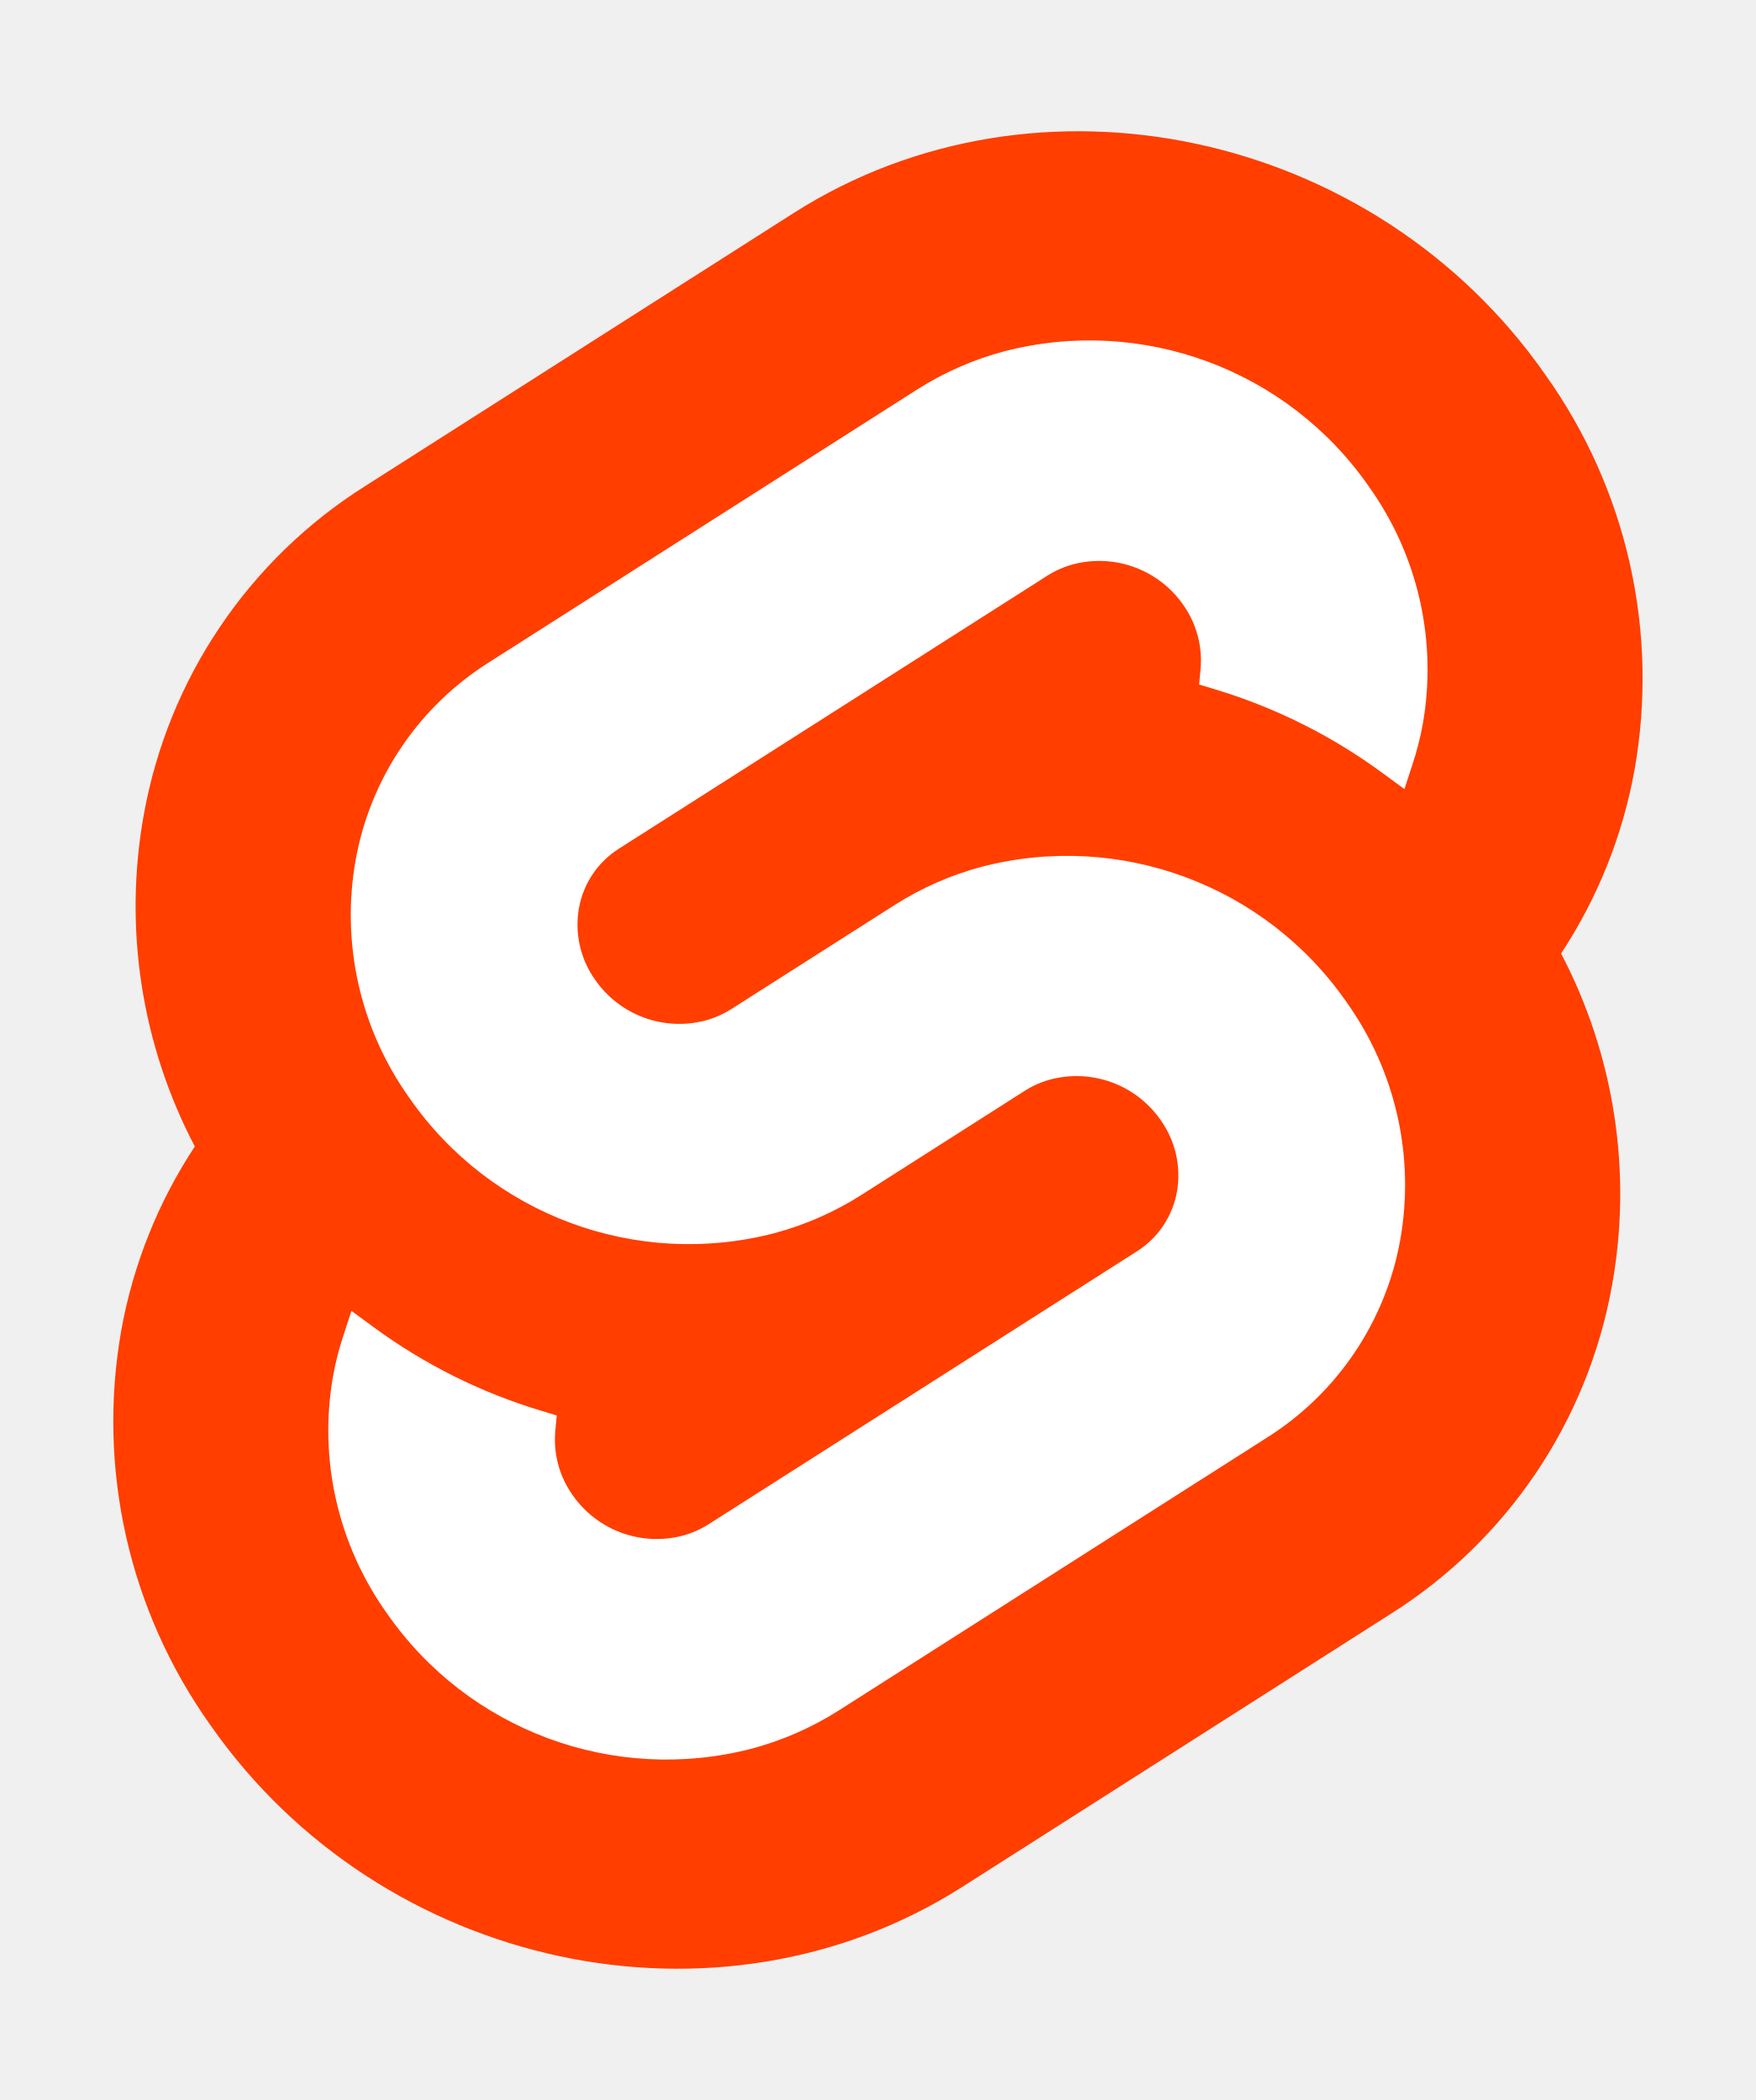
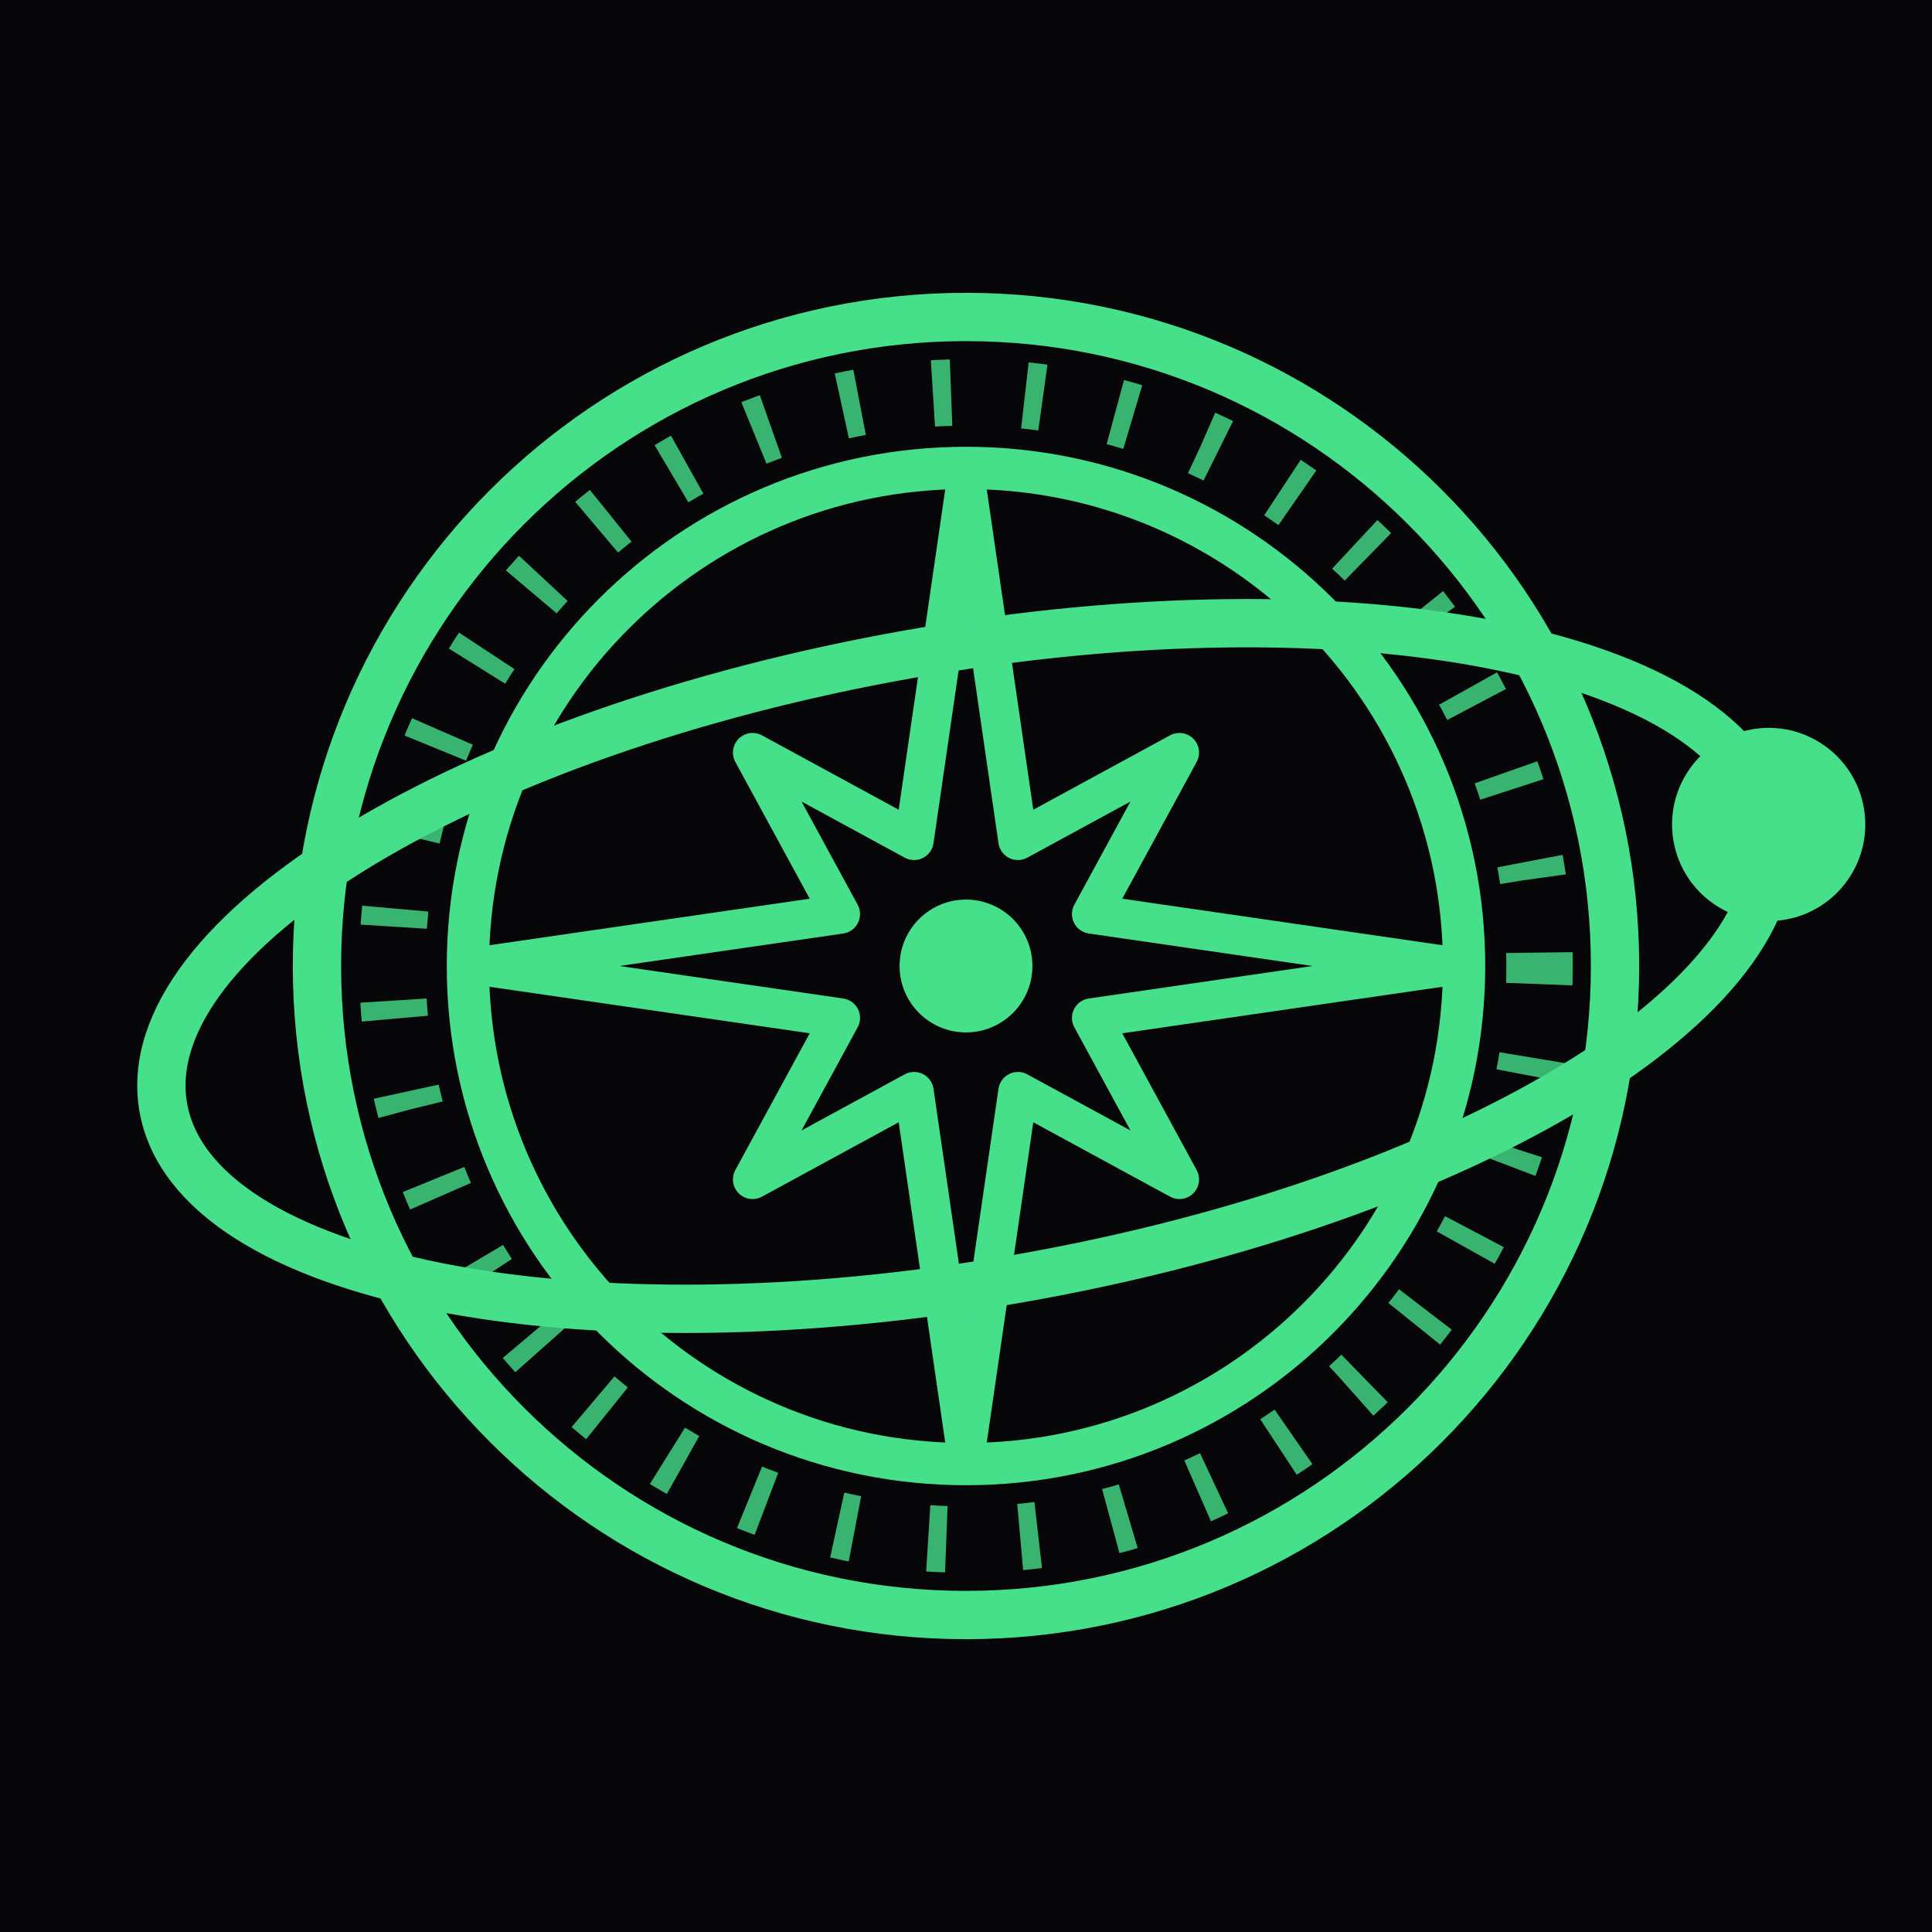
- <svg xmlns="http://www.w3.org/2000/svg" width="107" height="128" viewBox="0 0 107 128">
-   <path d="M94.157 22.819c-10.4-14.885-30.94-19.297-45.792-9.835L22.282 29.608A29.92 29.92 0 0 0 8.764 49.65a31.5 31.5 0 0 0 3.108 20.231 30 30 0 0 0-4.477 11.183 31.9 31.9 0 0 0 5.448 24.116c10.402 14.887 30.942 19.297 45.791 9.835l26.083-16.624A29.92 29.92 0 0 0 98.235 78.35a31.53 31.53 0 0 0-3.105-20.232 30 30 0 0 0 4.474-11.182 31.88 31.88 0 0 0-5.447-24.116" style="fill:#ff3e00" />
-   <path d="M45.817 106.582a20.72 20.72 0 0 1-22.237-8.243 19.17 19.17 0 0 1-3.277-14.503 18 18 0 0 1 .624-2.435l.49-1.498 1.337.981a33.6 33.6 0 0 0 10.203 5.098l.97.294-.09.968a5.85 5.85 0 0 0 1.052 3.878 6.24 6.24 0 0 0 6.695 2.485 5.8 5.8 0 0 0 1.603-.704L69.27 76.28a5.43 5.43 0 0 0 2.45-3.631 5.8 5.8 0 0 0-.987-4.371 6.24 6.24 0 0 0-6.698-2.487 5.7 5.7 0 0 0-1.6.704l-9.953 6.345a19 19 0 0 1-5.296 2.326 20.72 20.72 0 0 1-22.237-8.243 19.17 19.17 0 0 1-3.277-14.502 17.99 17.99 0 0 1 8.13-12.052l26.081-16.623a19 19 0 0 1 5.3-2.329 20.72 20.72 0 0 1 22.237 8.243 19.17 19.17 0 0 1 3.277 14.503 18 18 0 0 1-.624 2.435l-.49 1.498-1.337-.98a33.6 33.6 0 0 0-10.203-5.1l-.97-.294.09-.968a5.86 5.86 0 0 0-1.052-3.878 6.24 6.24 0 0 0-6.696-2.485 5.8 5.8 0 0 0-1.602.704L37.73 51.72a5.42 5.42 0 0 0-2.449 3.63 5.79 5.79 0 0 0 .986 4.372 6.24 6.24 0 0 0 6.698 2.486 5.8 5.8 0 0 0 1.602-.704l9.952-6.342a19 19 0 0 1 5.295-2.328 20.72 20.72 0 0 1 22.237 8.242 19.17 19.17 0 0 1 3.277 14.503 18 18 0 0 1-8.13 12.053l-26.081 16.622a19 19 0 0 1-5.3 2.328" style="fill:#fff" />
+ <svg xmlns="http://www.w3.org/2000/svg" viewBox="0 0 64 64" width="64" height="64">
+   <rect width="64" height="64" fill="#07070a" />
+   <g fill="none" stroke="#46e08a">
+     <g transform="rotate(-10 32 32)">
+       <ellipse cx="32" cy="32" rx="27" ry="10.5" stroke-width="1.6" />
+       <circle cx="59" cy="32" r="3.2" fill="#46e08a" stroke="none" />
+     </g>
+     <circle cx="32" cy="32" r="21.5" stroke-width="1.6" />
+     <circle cx="32" cy="32" r="19" stroke-width="2.2" stroke-dasharray="0.6 2.45" opacity="0.8" />
+     <circle cx="32" cy="32" r="16.5" stroke-width="1.4" />
+     <path stroke-width="1.3" stroke-linejoin="round" d="M48 32 L36.16 30.28 L39.07 24.93 L33.72 27.84 L32 16 L30.28 27.84 L24.93 24.93 L27.84 30.28 L16 32 L27.84 33.72 L24.93 39.07 L30.28 36.16 L32 48 L33.72 36.16 L39.07 39.07 L36.16 33.72 Z" />
+     <circle cx="32" cy="32" r="2.2" fill="#46e08a" stroke="none" />
+   </g>
</svg>
